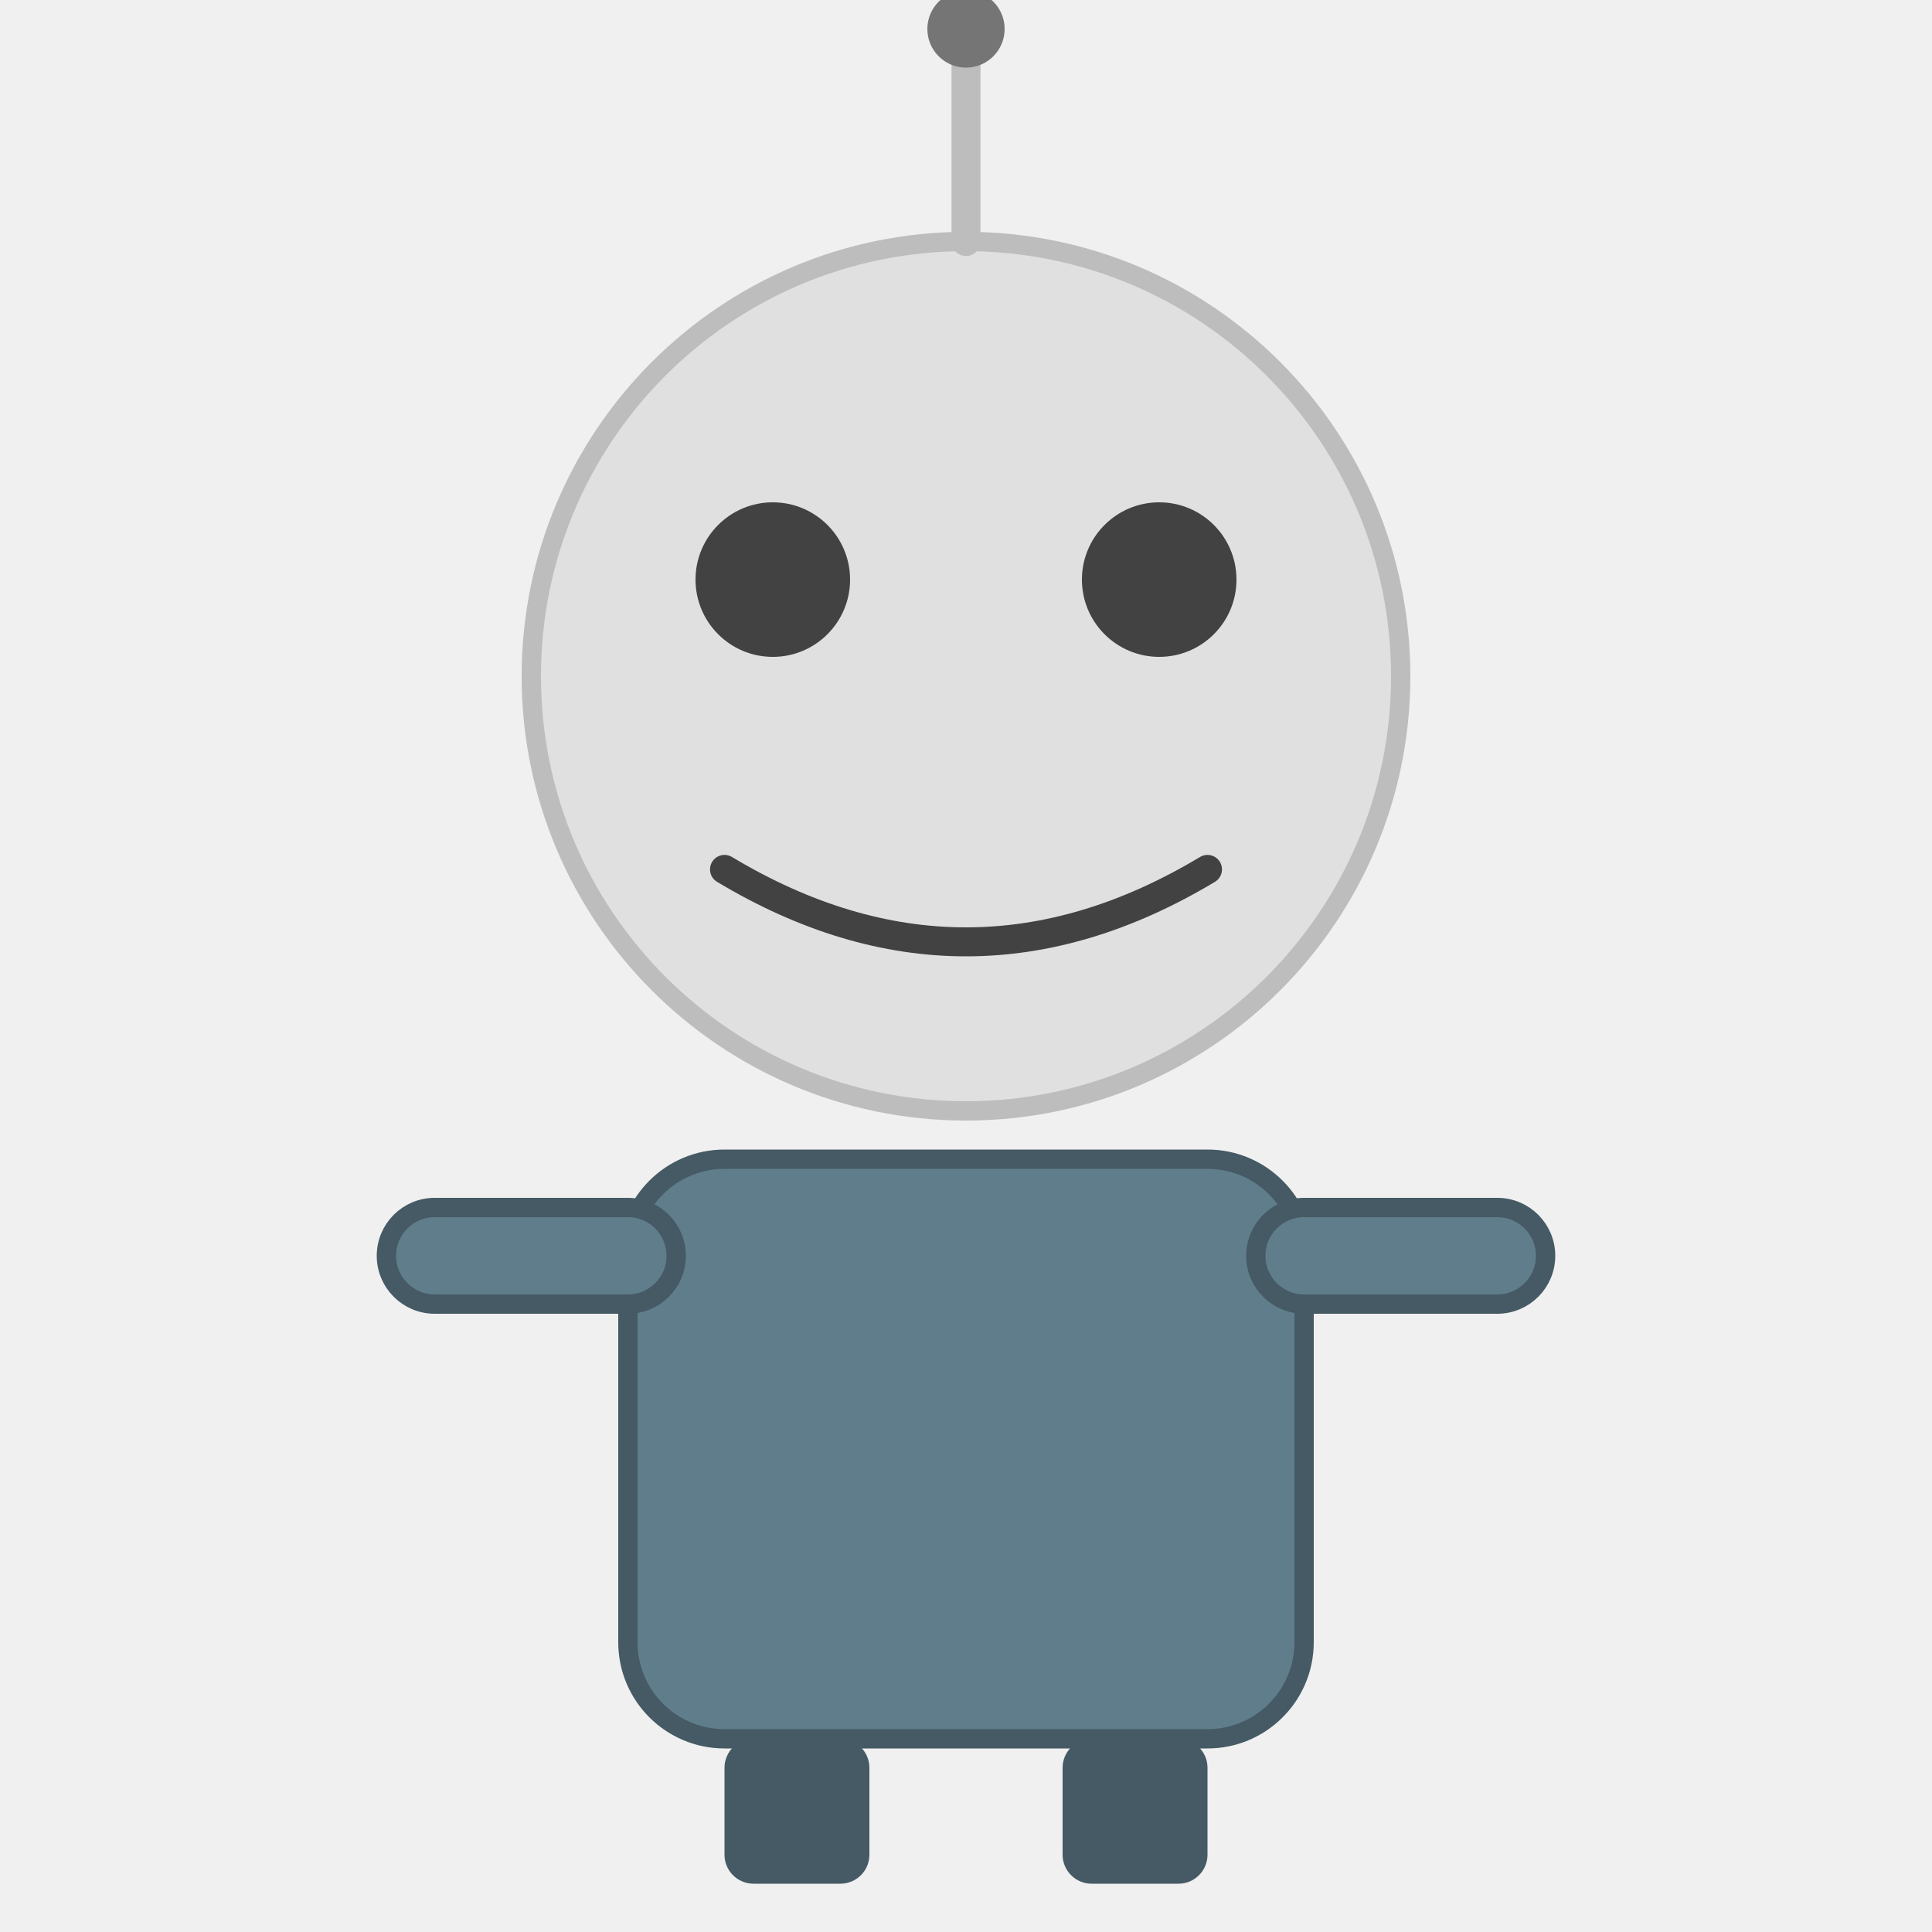
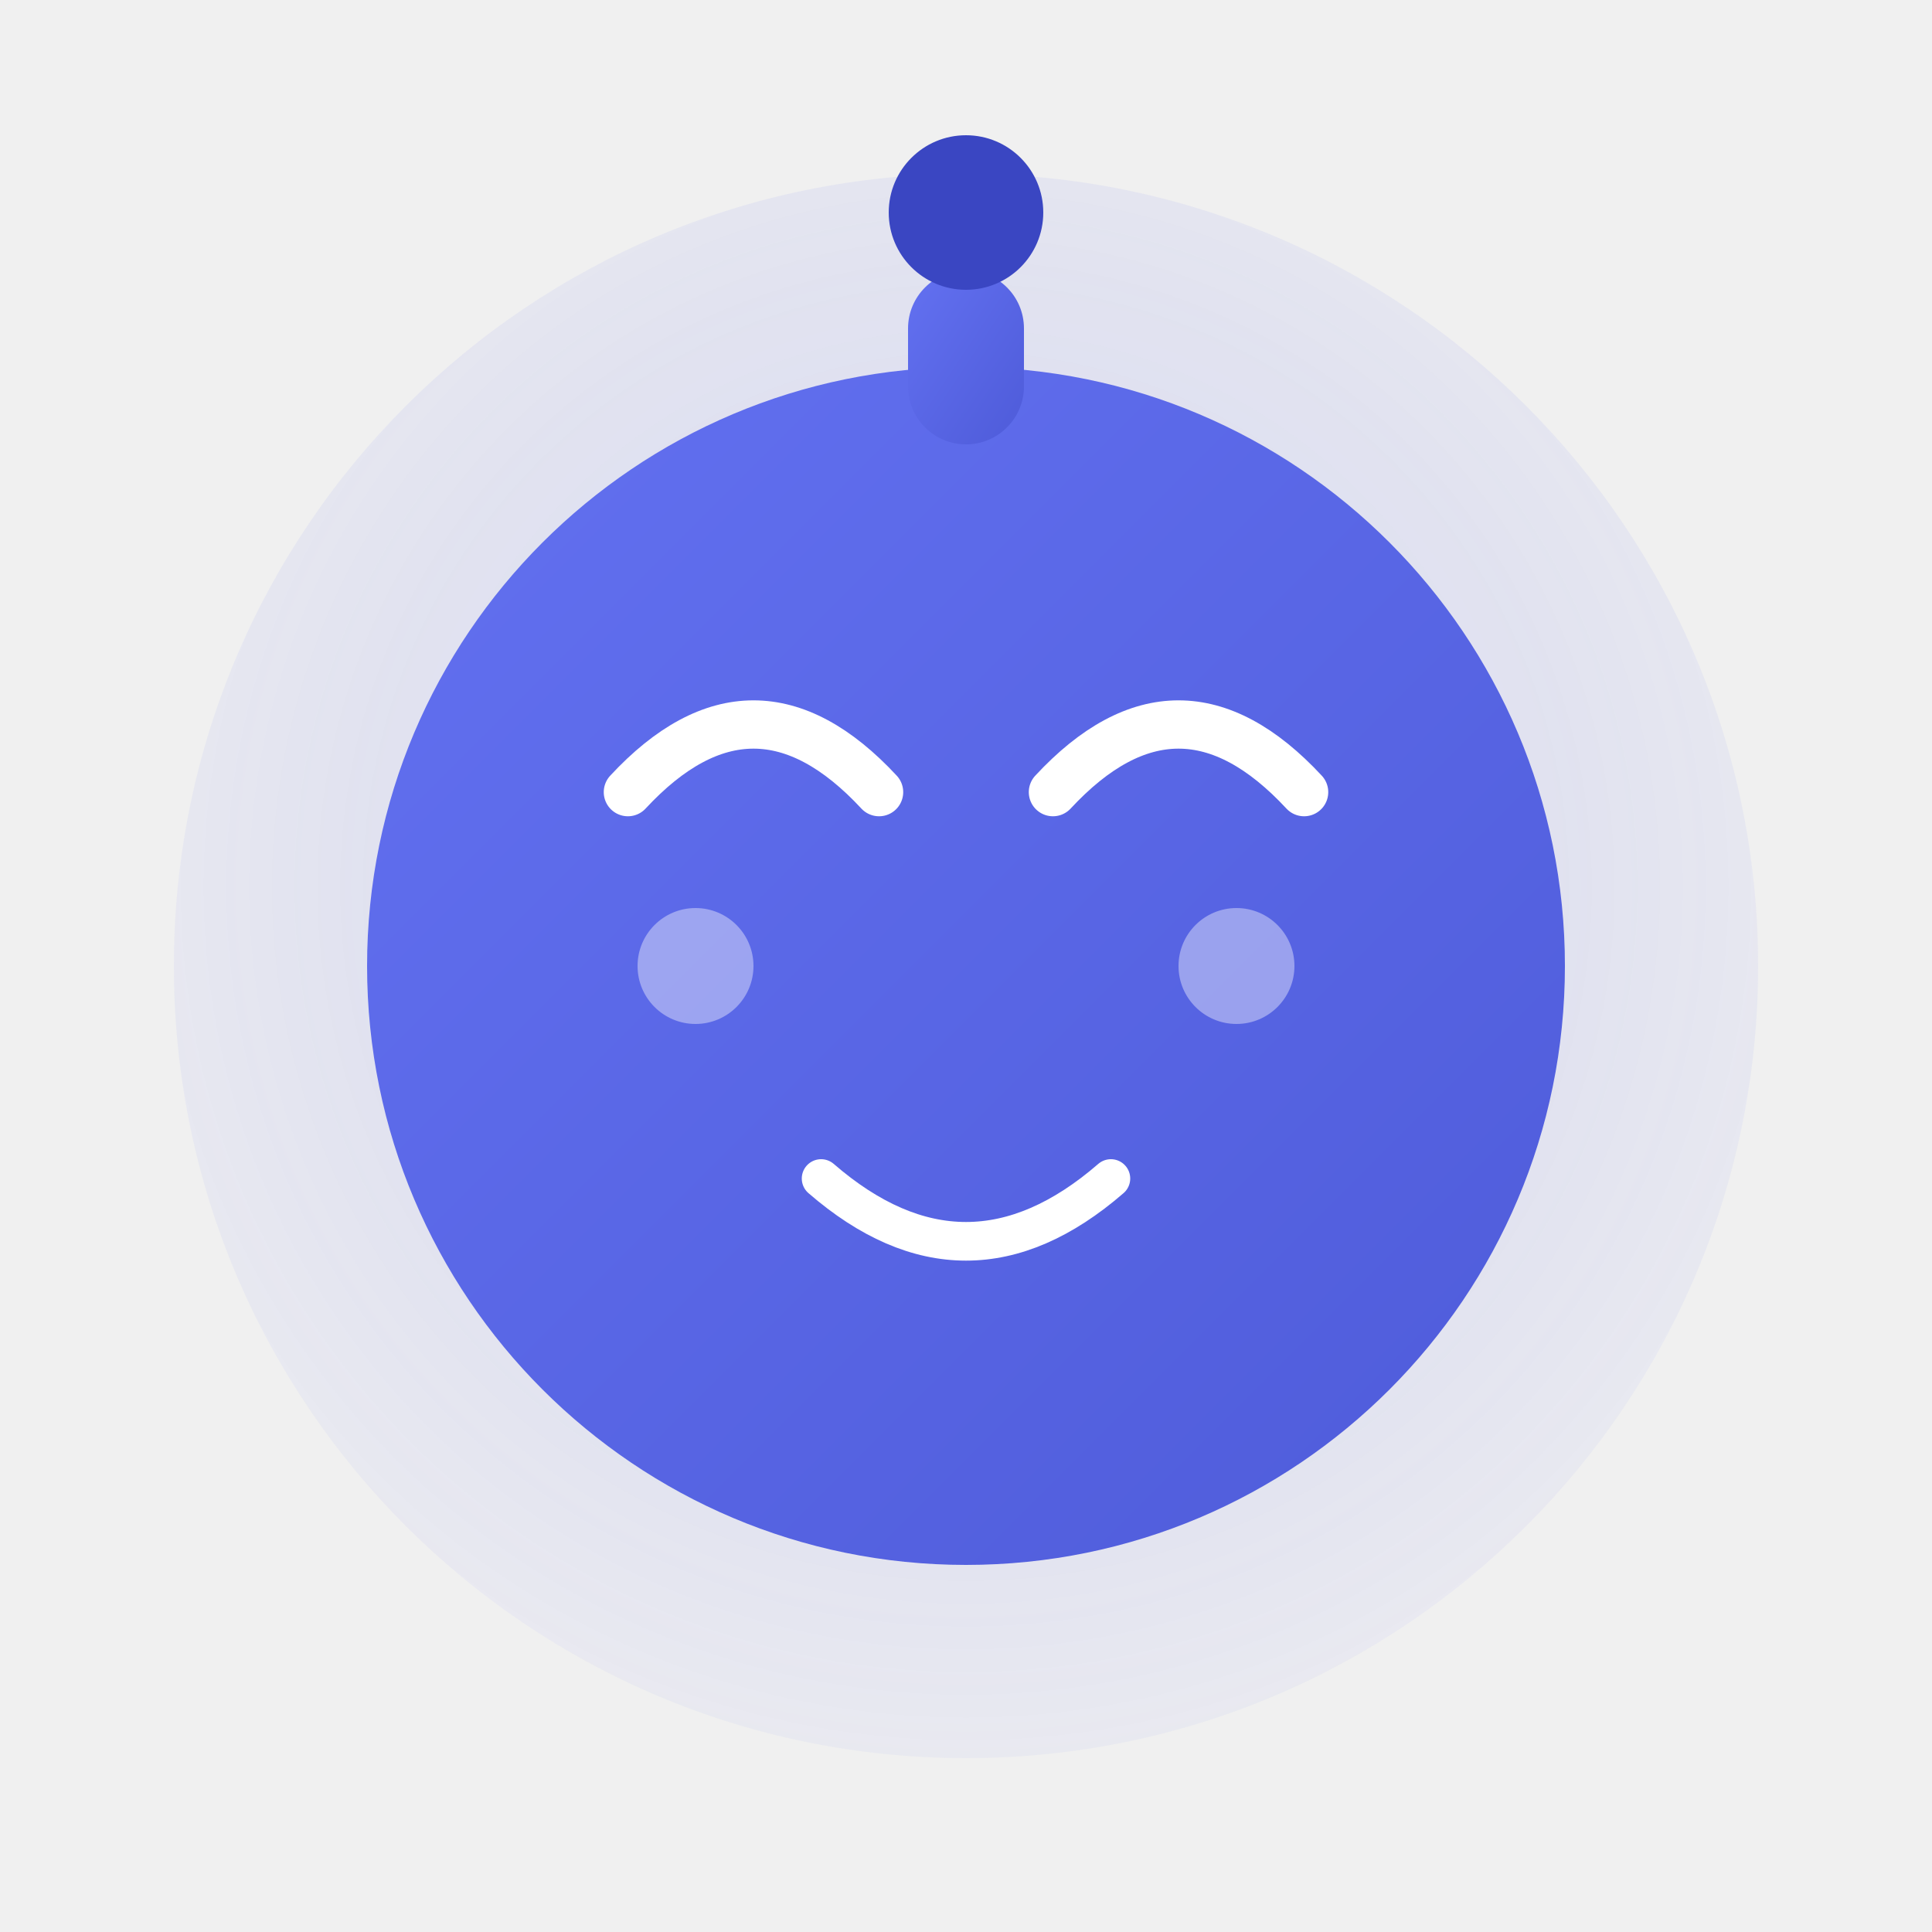
<svg xmlns="http://www.w3.org/2000/svg" width="200" height="200" viewBox="0 0 200 200">
-   <circle cx="100" cy="70" r="45" fill="#e0e0e0" stroke="#bdbdbd" stroke-width="2" />
-   <line x1="100" y1="25" x2="100" y2="5" stroke="#bdbdbd" stroke-width="3" stroke-linecap="round" />
-   <circle cx="100" cy="3" r="4" fill="#757575" />
-   <circle cx="80" cy="60" r="8" fill="#424242" />
-   <circle cx="120" cy="60" r="8" fill="#424242" />
-   <path d="M 75 90 Q 100 105 125 90" fill="none" stroke="#424242" stroke-width="3" stroke-linecap="round" />
-   <rect x="65" y="120" width="70" height="60" rx="10" fill="#607d8b" stroke="#455a64" stroke-width="2" />
-   <rect x="40" y="125" width="30" height="10" rx="5" fill="#607d8b" stroke="#455a64" stroke-width="2" />
-   <rect x="130" y="125" width="30" height="10" rx="5" fill="#607d8b" stroke="#455a64" stroke-width="2" />
-   <rect x="75" y="180" width="15" height="15" rx="3" fill="#455a64" />
-   <rect x="110" y="180" width="15" height="15" rx="3" fill="#455a64" />
+   <defs>
+     <radialGradient id="bgGradient" cx="50%" cy="45%" r="55%">
+       <stop offset="0%" style="stop-color:#5865f2;stop-opacity:0.2" />
+       <stop offset="100%" style="stop-color:#5865f2;stop-opacity:0.05" />
+     </radialGradient>
+     <linearGradient id="faceGradient" x1="0%" y1="0%" x2="100%" y2="100%">
+       <stop offset="0%" style="stop-color:#6371f1;stop-opacity:1" />
+       <stop offset="100%" style="stop-color:#4e5bd9;stop-opacity:1" />
+     </linearGradient>
+   </defs>
+   <circle cx="100" cy="100" r="82" fill="url(#bgGradient)" />
+   <circle cx="100" cy="100" r="62" fill="url(#faceGradient)" />
+   <rect x="94" y="28" width="12" height="18" rx="6" fill="url(#faceGradient)" />
+   <circle cx="100" cy="22" r="8" fill="#3a46c2" />
+   <path d="M65 82 Q 78 68 91 82" fill="none" stroke="white" stroke-width="5" stroke-linecap="round" />
+   <path d="M109 82 Q 122 68 135 82" fill="none" stroke="white" stroke-width="5" stroke-linecap="round" />
+   <path d="M85 122 Q 100 135 115 122" fill="none" stroke="white" stroke-width="4" stroke-linecap="round" />
+   <circle cx="72" cy="100" r="6" fill="white" opacity="0.4" />
+   <circle cx="128" cy="100" r="6" fill="white" opacity="0.4" />
</svg>
